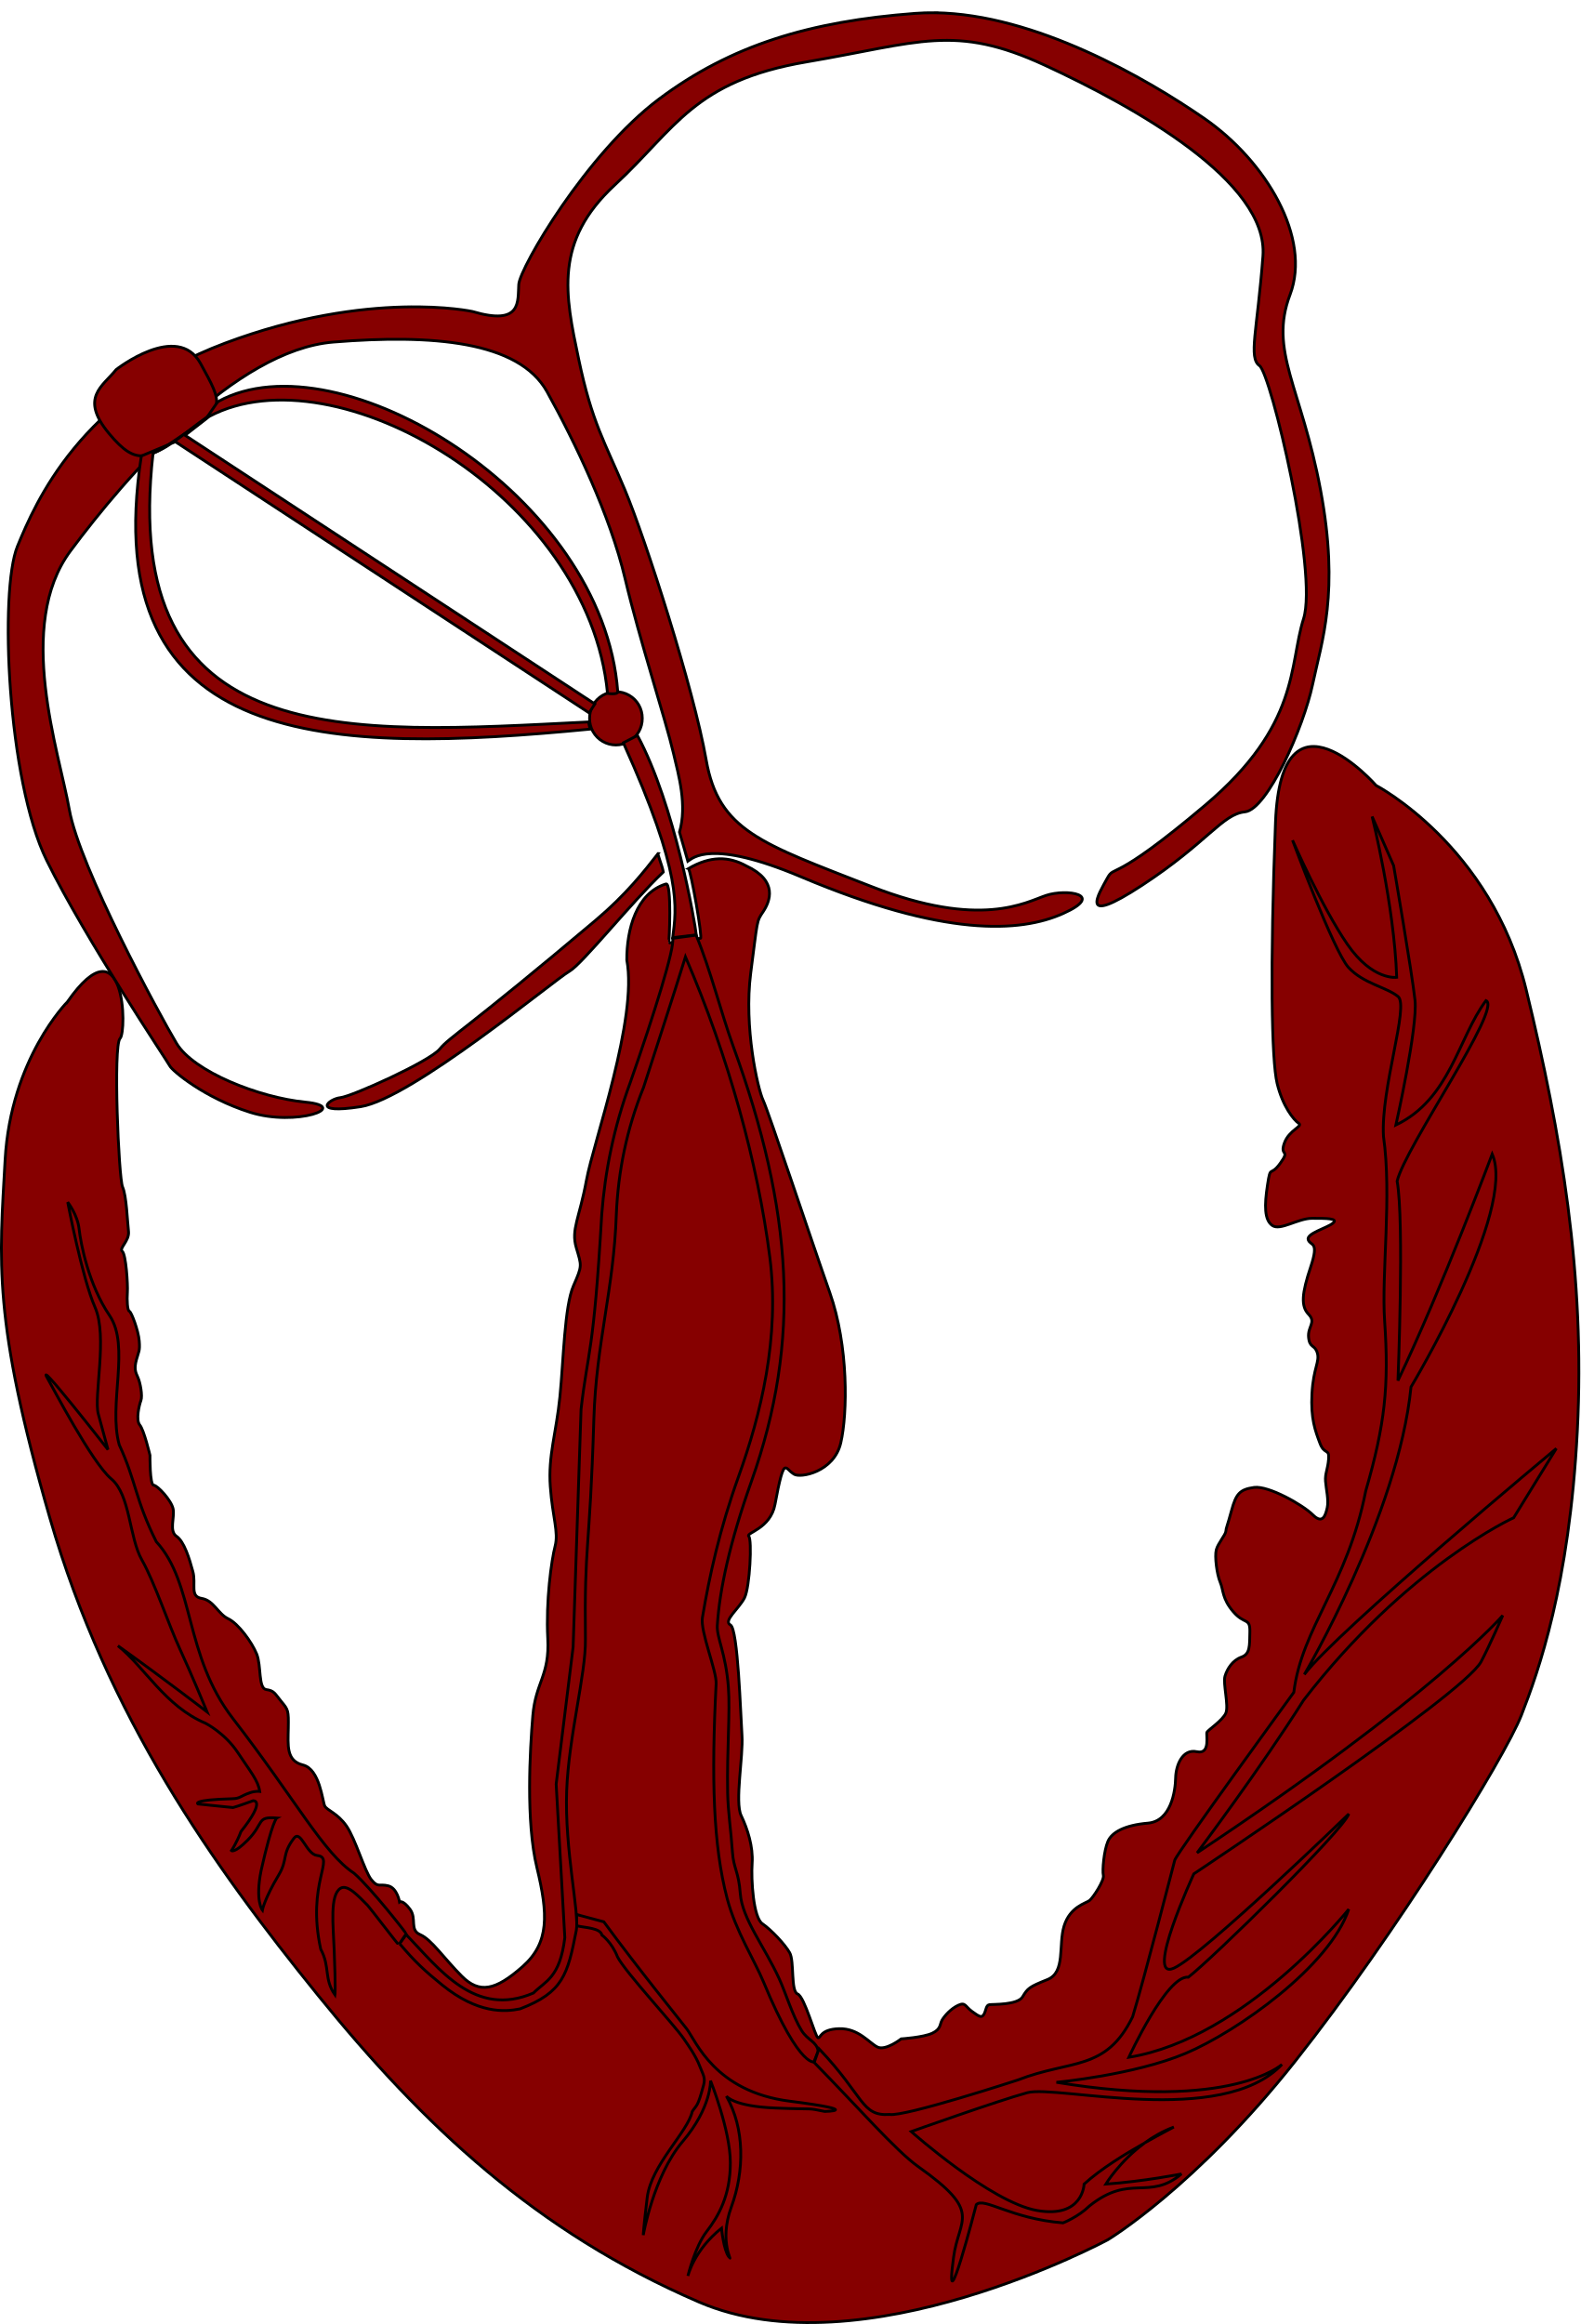
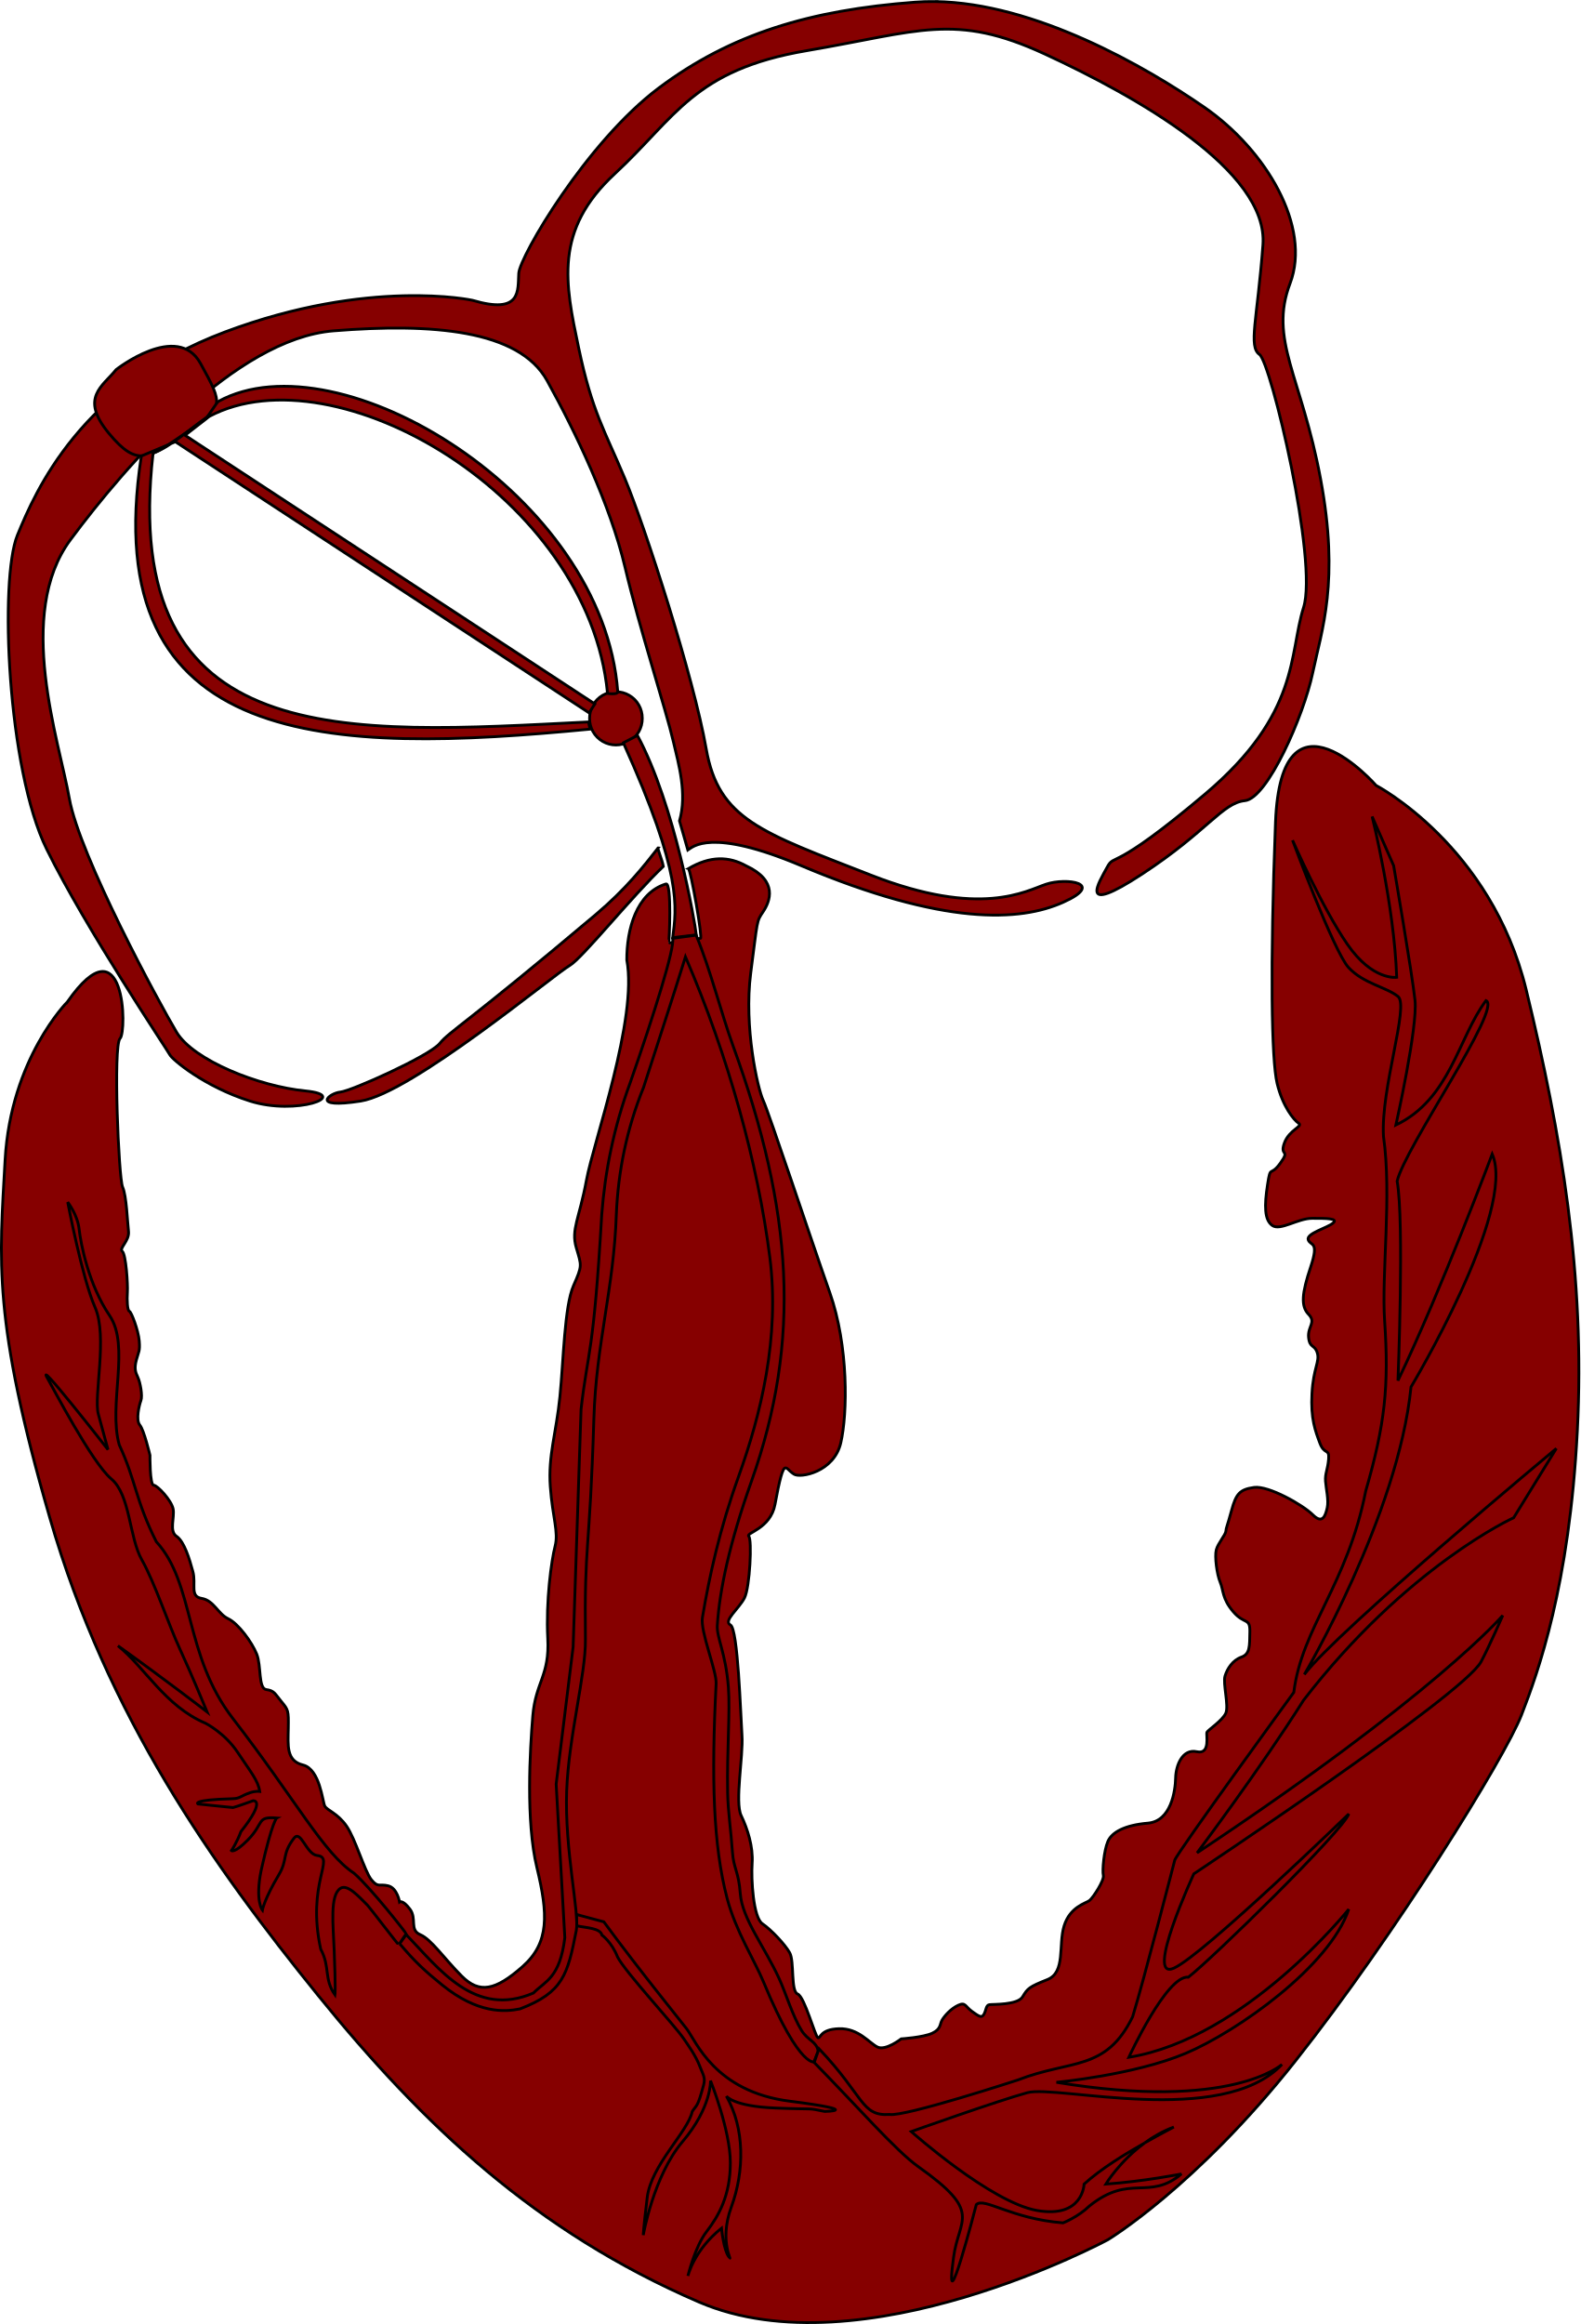
<svg xmlns="http://www.w3.org/2000/svg" id="svg2876" version="1.1" width="564.122" height="829.481">
  <defs id="defs2880">
    </defs>
  <path style="fill:#860000;stroke:#000000;stroke-width:1px;stroke-linecap:butt;stroke-linejoin:miter;stroke-opacity:1;fill-opacity:1" d="m 24.049,357.592 c 0,0 -20.238,20.238 -22.234,56.439 -1.995,36.201 -4.561,56.724 15.963,127.701 20.523,70.976 58.149,123.995 95.776,170.458 37.626,46.463 77.818,84.374 135.967,109.458 58.149,25.084 145.944,-22.234 145.944,-22.234 0,0 31.355,-18.813 66.986,-63.85 35.631,-45.037 74.682,-108.032 80.668,-123.425 5.986,-15.392 17.103,-46.177 19.953,-101.476 2.85,-55.299 -5.701,-105.752 -18.243,-157.345 -12.542,-51.593 -53.589,-72.972 -53.589,-72.972 0,0 -33.92,-38.766 -35.916,13.112 -1.995,51.878 -1.425,84.944 0.57,93.21 1.995,8.266 5.986,13.112 7.696,14.252 1.71,1.14 -3.421,2.28 -5.131,7.126 -1.71,4.846 2.28,1.995 -1.425,7.126 -3.706,5.131 -3.421,0.285 -4.561,7.696 -1.14,7.411 -1.14,12.542 1.71,14.537 2.85,1.995 9.121,-2.565 14.252,-2.565 5.131,0 9.407,0 7.411,1.71 -1.995,1.71 -9.692,3.706 -8.836,5.986 0.855,2.28 3.991,0.285 0.855,9.692 -3.136,9.407 -3.556,13.959 -0.734,16.882 2.822,2.923 -0.403,4.333 0,8.264 0.403,3.93 2.217,2.419 3.124,5.543 0.907,3.124 -1.411,5.341 -1.915,14.411 -0.504,9.07 1.209,13.404 2.822,17.737 1.612,4.333 3.426,1.814 3.124,5.644 -0.302,3.83 -1.31,5.14 -1.109,7.962 0.202,2.822 1.209,6.752 0.605,9.473 -0.605,2.721 -1.612,6.047 -5.14,2.519 -3.527,-3.527 -15.822,-10.481 -20.962,-9.776 -5.14,0.705 -6.45,2.318 -8.062,8.264 -1.612,5.946 -1.915,6.047 -2.016,7.357 -0.101,1.31 -2.822,4.333 -3.426,6.651 -0.605,2.318 0.202,8.768 1.411,11.59 1.209,2.822 0.605,5.744 4.636,10.481 4.031,4.737 6.047,2.016 5.946,7.155 -0.101,5.14 0.101,7.962 -3.023,9.07 -3.124,1.109 -5.039,4.132 -5.845,6.752 -0.806,2.62 1.411,10.582 0.302,13.202 -1.109,2.62 -6.349,6.047 -6.752,6.853 -0.403,0.806 1.411,8.062 -3.628,6.954 -5.039,-1.109 -7.458,4.737 -7.558,9.372 -0.101,4.636 -1.612,15.419 -9.876,16.125 -8.264,0.705 -12.9,3.225 -14.311,6.551 -1.411,3.326 -2.016,10.38 -1.612,12.093 0.403,1.713 -3.628,7.962 -4.938,8.969 -1.31,1.008 -6.954,2.217 -9.07,9.07 -2.116,6.853 0.605,16.528 -5.946,19.148 -6.551,2.62 -7.055,3.124 -8.869,6.148 -1.814,3.023 -10.683,2.62 -11.892,2.822 -1.209,0.202 -1.109,2.016 -1.915,3.426 -0.806,1.411 -1.713,0.806 -4.233,-1.008 -2.519,-1.814 -2.318,-3.426 -4.938,-2.217 -2.62,1.209 -4.837,3.729 -5.744,5.241 -0.907,1.512 -0.302,3.225 -3.527,4.737 -3.225,1.512 -11.086,2.016 -11.086,2.016 0,0 -5.543,4.333 -8.465,2.923 -2.923,-1.411 -6.752,-6.752 -13.706,-6.551 -6.954,0.202 -6.551,3.628 -7.558,3.225 -1.008,-0.403 -4.737,-14.613 -7.256,-15.621 -2.519,-1.008 -1.109,-11.69 -2.822,-14.714 -1.713,-3.023 -6.551,-8.163 -9.776,-10.38 -3.225,-2.217 -4.031,-15.722 -3.628,-21.567 0.403,-5.845 -1.612,-12.194 -3.93,-17.032 -2.318,-4.837 0.806,-21.164 0.302,-28.621 -0.504,-7.458 -1.411,-37.994 -4.132,-39.405 -2.721,-1.411 3.124,-5.845 5.039,-9.675 1.915,-3.83 2.721,-20.76 1.512,-21.97 -1.209,-1.209 7.76,-2.62 9.372,-11.388 1.612,-8.768 2.721,-13.101 3.729,-13.001 1.008,0.101 0.806,0.705 3.023,2.217 2.217,1.512 14.311,-0.705 16.729,-11.186 2.419,-10.481 2.822,-34.466 -3.93,-53.614 -6.752,-19.148 -21.869,-64.599 -23.784,-68.631 -1.915,-4.031 -6.954,-26.102 -4.434,-45.451 2.519,-19.35 2.016,-18.241 4.434,-21.869 2.419,-3.628 5.489,-11.017 -6.066,-16.359 -6.179,-3.423 -12.804,-3.618 -20.637,0.995 0.903,0.296 5.247,25.467 4.311,24.867 -0.58,-0.028 -11.527,1.764 -11.349,1.687 0.219,-0.095 1.217,-21.757 -0.977,-21.083 -10.599,3.256 -14.009,16.357 -13.957,27.127 3.964,20.953 -11.892,64.902 -14.411,78.608 -2.519,13.706 -5.543,17.536 -3.628,24.086 1.915,6.551 2.217,6.248 -1.008,13.605 -3.225,7.357 -3.527,26.606 -4.837,39.606 -1.31,13 -4.233,20.962 -3.426,32.048 0.806,11.086 3.023,16.225 1.713,21.264 -1.31,5.039 -3.326,19.652 -2.62,32.955 0.705,13.303 -4.333,15.52 -5.341,27.613 -1.008,12.093 -2.526,37.632 1.465,54.165 3.991,16.533 4.561,26.794 -5.131,35.346 -9.692,8.551 -15.393,9.692 -21.664,3.421 -6.271,-6.271 -10.832,-13.112 -14.822,-14.822 -3.991,-1.71 -1.14,-5.701 -3.706,-9.121 -2.565,-3.421 -3.706,-2.565 -3.706,-2.565 0,0 -0.811,-4.947 -4.036,-5.753 -3.225,-0.806 -3.628,0.806 -6.047,-2.217 -2.419,-3.023 -5.644,-14.512 -8.869,-19.148 -3.225,-4.636 -6.954,-5.543 -7.76,-7.155 -0.806,-1.612 -1.713,-13.101 -7.76,-14.613 -6.047,-1.512 -5.341,-6.954 -5.241,-13.202 0.101,-6.248 0,-6.45 -2.419,-9.372 -2.419,-2.923 -2.519,-3.93 -5.442,-4.333 -2.923,-0.403 -1.713,-8.465 -3.426,-12.698 -1.713,-4.233 -6.551,-10.884 -10.179,-12.597 -3.628,-1.713 -5.14,-6.551 -9.473,-7.256 -4.333,-0.705 -1.915,-5.039 -3.124,-9.574 -1.209,-4.535 -3.124,-10.783 -5.845,-12.597 -2.721,-1.814 -0.605,-6.752 -1.209,-9.776 -0.605,-3.023 -5.543,-8.365 -6.954,-8.465 -1.411,-0.101 -1.31,-10.683 -1.31,-10.683 0,0 -2.116,-8.969 -3.628,-10.783 -1.512,-1.814 -0.202,-7.155 0.403,-8.768 0.605,-1.612 -0.202,-6.349 -1.109,-8.264 -0.907,-1.915 -1.31,-3.225 -0.504,-6.248 0.806,-3.023 1.31,-3.023 1.008,-6.752 -0.302,-3.729 -2.822,-10.38 -3.527,-10.582 -0.705,-0.202 -0.907,-3.93 -0.705,-6.752 0.202,-2.822 -0.504,-13.504 -1.814,-14.613 -1.31,-1.109 2.62,-3.729 2.217,-7.155 -0.403,-3.426 -0.705,-12.698 -2.116,-15.822 -1.411,-3.124 -3.426,-50.591 -0.907,-53.01 2.519,-2.419 1.915,-42.73 -18.803,-13.056 z" id="ventricles">
    </path>
-   <path style="fill:#860000;stroke:#000000;stroke-width:1px;stroke-linecap:butt;stroke-linejoin:miter;stroke-opacity:1;fill-opacity:1" id="atrioventricular_node" d="m 337.21,294.665 a 9.407,9.407 0 1 1 -18.813,0 9.407,9.407 0 1 1 18.813,0 z" transform="translate(-107.9316,-38.2684)">
+   <path style="fill:#860000;fill-opacity:1;stroke:#000000;stroke-width:1px;stroke-linecap:butt;stroke-linejoin:miter;stroke-opacity:1" id="atrioventricular_node" d="m 337.21,294.665 a 9.407,9.407 0 1 1 -18.813,0 9.407,9.407 0 1 1 18.813,0 z" transform="translate(-107.9316,-38.2684)">
    </path>
-   <path style="fill:#860000;fill-opacity:1;stroke:#000000;stroke-width:1px;stroke-linecap:butt;stroke-linejoin:miter;stroke-opacity:1" d="m 236.785,311.246 c -0.428,-2.497 -2.314,-6.724 -1.825,-6.644 -5.011,6.426 -11.464,14.69 -22.373,23.891 -46.358,39.102 -51.997,41.503 -55.625,45.938 -3.628,4.434 -31.438,16.941 -35.469,17.344 -4.031,0.403 -10.89,6.041 7.25,3.219 18.14,-2.822 68.95,-45.15 74.594,-48.375 4.524,-2.585 22.144,-24.662 33.448,-35.372 z" id="atria2">
+   <path style="fill:#860000;fill-opacity:1;stroke:#000000;stroke-width:1px;stroke-linecap:butt;stroke-linejoin:miter;stroke-opacity:1" d="m 236.785,309.246 c -0.428,-2.497 -2.314,-6.724 -1.825,-6.644 -5.011,6.426 -11.464,14.69 -22.373,23.891 -46.358,39.102 -51.997,41.503 -55.625,45.938 -3.628,4.434 -31.438,16.941 -35.469,17.344 -4.031,0.403 -10.89,6.041 7.25,3.219 18.14,-2.822 68.95,-45.15 74.594,-48.375 4.524,-2.585 22.144,-24.662 33.448,-35.372 z" id="atria2">
    </path>
-   <path style="fill:#860000;fill-opacity:1;stroke:#000000;stroke-width:1px;stroke-linecap:butt;stroke-linejoin:miter;stroke-opacity:1" d="m 333.775,4.556 c -2.384,-0.032 -4.751,0.042 -7.094,0.219 -37.49,2.822 -65.701,11.275 -91.5,30.625 -25.799,19.35 -49.597,60.078 -50,66.125 -0.403,6.047 1.206,14.897 -16.531,9.656 0,0 -36.682,-8.068 -88.281,11.281 -51.599,19.35 -67.706,56.841 -74.156,72.562 -6.45,15.722 -3.64,83.472 10.469,112.094 14.109,28.621 43.131,71.731 43.938,73.344 0.806,1.612 12.097,11.291 28.625,16.531 16.528,5.241 36.278,-2.013 19.75,-3.625 -16.528,-1.612 -39.922,-10.891 -45.969,-20.969 -6.047,-10.078 -34.653,-62.879 -38.281,-83.438 -3.628,-20.559 -19.346,-65.707 0.406,-92.312 19.753,-26.606 58.835,-71.741 93.906,-74.562 35.071,-2.822 66.141,-0.421 76.219,17.719 10.078,18.14 22.572,44.36 27.812,66.531 5.241,22.171 14.491,50.375 17.312,62.469 1.864,7.989 4.947,18.474 2.158,28.211 0.056,0.313 2.894,9.847 3.014,10.368 1.612,-1.008 7.94,-8.128 40.391,5.578 51.113,21.588 78.213,19.947 93.531,13.094 15.318,-6.853 1.194,-8.887 -6.062,-6.469 -7.256,2.419 -23.366,12.1 -62.469,-3.219 -39.102,-15.318 -54.441,-19.76 -58.875,-45.156 -4.434,-25.396 -21.744,-79.01 -29,-96.344 -7.256,-17.334 -11.694,-23.772 -16.531,-46.75 -4.837,-22.978 -8.862,-41.938 12.906,-62.094 21.768,-20.156 28.188,-37.085 68.5,-43.938 40.312,-6.853 52.813,-13.697 85.062,1.219 32.249,14.915 79.828,41.519 77.812,68.125 -2.016,26.606 -5.25,36.272 -1.219,39.094 4.031,2.822 20.959,73.785 15.719,90.312 -5.241,16.528 -1.201,37.879 -35.062,66.5 -33.862,28.621 -32.241,20.978 -35.062,26.219 -2.822,5.241 -10.881,17.725 12.5,2.406 23.381,-15.318 28.625,-25.381 36.688,-26.188 8.062,-0.806 20.963,-30.244 24.188,-45.562 3.225,-15.318 9.665,-32.66 2.812,-69.344 -6.853,-36.684 -18.534,-49.563 -10.875,-69.719 7.659,-20.156 -8.485,-47.588 -30.656,-62.906 -20.786,-14.361 -60.339,-37.211 -96.094,-37.688 l 5e-5,-5e-5 z" id="atria">
+   <path style="fill:#860000;fill-opacity:1;stroke:#000000;stroke-width:1px;stroke-linecap:butt;stroke-linejoin:miter;stroke-opacity:1" d="m 333.775,0.556 c -2.384,-0.032 -4.751,0.042 -7.094,0.219 -37.49,2.822 -65.701,11.275 -91.5,30.625 -25.799,19.35 -49.597,60.078 -50,66.125 -0.403,6.047 1.206,14.897 -16.531,9.656 0,0 -36.682,-8.068 -88.281,11.281 -51.599,19.35 -67.706,56.841 -74.156,72.562 -6.45,15.722 -3.64,83.472 10.469,112.094 14.109,28.621 43.131,71.731 43.938,73.344 0.806,1.612 12.097,11.291 28.625,16.531 16.528,5.241 36.278,-2.013 19.75,-3.625 -16.528,-1.612 -39.922,-10.891 -45.969,-20.969 -6.047,-10.078 -34.653,-62.879 -38.281,-83.438 -3.628,-20.559 -19.346,-65.707 0.406,-92.312 19.753,-26.606 58.835,-71.741 93.906,-74.562 35.071,-2.822 66.141,-0.421 76.219,17.719 10.078,18.14 22.572,44.36 27.812,66.531 5.241,22.171 14.491,50.375 17.312,62.469 1.864,7.989 4.947,18.474 2.158,28.211 0.056,0.313 2.894,9.847 3.014,10.368 1.612,-1.008 7.94,-8.128 40.391,5.578 51.113,21.588 78.213,19.947 93.531,13.094 15.318,-6.853 1.194,-8.887 -6.062,-6.469 -7.256,2.419 -23.366,12.1 -62.469,-3.219 -39.102,-15.318 -54.441,-19.76 -58.875,-45.156 -4.434,-25.396 -21.744,-79.01 -29,-96.344 -7.256,-17.334 -11.694,-23.772 -16.531,-46.75 -4.837,-22.978 -8.862,-41.938 12.906,-62.094 21.768,-20.156 28.188,-37.085 68.5,-43.938 40.312,-6.853 52.813,-13.697 85.062,1.219 32.249,14.915 79.828,41.519 77.812,68.125 -2.016,26.606 -5.25,36.272 -1.219,39.094 4.031,2.822 20.959,73.785 15.719,90.312 -5.241,16.528 -1.201,37.879 -35.062,66.5 -33.862,28.621 -32.241,20.978 -35.062,26.219 -2.822,5.241 -10.881,17.725 12.5,2.406 23.381,-15.318 28.625,-25.381 36.688,-26.188 8.062,-0.806 20.963,-30.244 24.188,-45.562 3.225,-15.318 9.665,-32.66 2.812,-69.344 -6.853,-36.684 -18.534,-49.563 -10.875,-69.719 7.659,-20.156 -8.485,-47.588 -30.656,-62.906 -20.786,-14.361 -60.339,-37.211 -96.094,-37.688 l 5e-5,-5e-5 z" id="atria">
    </path>
-   <path style="fill:#860000;stroke:#000000;stroke-width:1px;stroke-linecap:butt;stroke-linejoin:miter;stroke-opacity:1;fill-opacity:1" d="m 41.442,131.934 c 0,0 21.869,-17.233 30.133,-2.217 8.264,15.016 8.465,15.52 -4.938,24.59 -13.404,9.07 -17.334,13.001 -27.815,0.302 -10.481,-12.698 -2.116,-16.729 2.62,-22.675 z" id="sinoatrial_node">
+   <path style="fill:#860000;fill-opacity:1;stroke:#000000;stroke-width:1px;stroke-linecap:butt;stroke-linejoin:miter;stroke-opacity:1" d="m 41.442,131.934 c 0,0 21.869,-17.233 30.133,-2.217 8.264,15.016 8.465,15.52 -4.938,24.59 -13.404,9.07 -17.334,13.001 -27.815,0.302 -10.481,-12.698 -2.116,-16.729 2.62,-22.675 z" id="sinoatrial_node">
    </path>
  <path style="fill:#860000;fill-opacity:1;stroke:#000000;stroke-width:1px;stroke-linecap:butt;stroke-linejoin:miter;stroke-opacity:1" d="m 50.453,162.758 12.156,-5.081 147.68,96.756 2.067,-3.182 -146.301,-95.892 8.686,-6.753 c 45.011,-23.789 135.374,28.56 142.118,98.778 0.025,0.265 3.738,0.538 3.669,-0.413 -5.089,-70.218 -99.576,-127.229 -142.526,-103.727 -0.67,0.367 -3.553,5.25 -4.316,5.775 -6.26,4.31 -12.457,10.259 -19.047,12.741 -12.166,107.173 69.002,100.225 155.442,95.917 l 0.57,2.565 C 118.353,269.14 34.168,268.434 50.453,162.758 z" id="internodal_fibres">
    </path>
  <path style="fill:#860000;fill-opacity:1;stroke:#000000;stroke-width:1px;stroke-linecap:butt;stroke-linejoin:miter;stroke-opacity:1" d="m 222.52,265.118 c 21.23,47.068 18.975,58.784 17.619,69.56 l 8.429,-0.996 c -0.517,-4.476 -7.595,-46.182 -21.009,-71.185 l -5.039,2.62 z" id="bundle_of_his">
    </path>
  <path style="fill:#860000;stroke:#000000;stroke-width:1px;stroke-linecap:butt;stroke-linejoin:miter;stroke-opacity:1;fill-opacity:1" d="m 240.127,334.904 c 0.8,3.341 -6.592,26.99 -15.091,51.335 -6.004,16.317 -9.057,31.979 -10.229,47.222 -2.906,50.313 -4.954,48.287 -7.384,69.54 l -2.833,84.833 -6.054,48.956 3.091,54.809 c -1.778,14.414 -6.913,15.406 -11.208,19.751 -20.852,8.983 -33.603,-8.566 -45.408,-20.838 l -2.361,3.195 c 5.258,6.29 9.053,9.799 15.212,14.78 12.684,10.257 22.29,9.654 27.774,8.523 15.407,-5.909 16.992,-12.222 20.094,-28.029 1.171,-5.967 -4.211,-28.778 -3.444,-49.775 0.706,-19.343 6.845,-41.613 6.695,-54.024 -0.427,-35.337 1.53,-29.932 3.013,-78.758 0.819,-26.969 7.109,-46.295 8.02,-72.959 0.64,-15.392 3.719,-30.54 9.732,-45.394 4.781,-14.919 10.166,-31.134 14.947,-46.564 15.246,35.318 25.84,73.616 30.116,107.223 3.652,28.704 -3.279,56.315 -11.132,78.187 -6.822,19.001 -10.444,35.663 -12.926,50.387 -0.846,5.017 5.121,19.051 4.887,23.635 -1.719,33.721 -1.069,57.703 3.938,76.68 3.079,11.67 9.804,22.094 12.952,29.707 13.405,32.417 18.86,28.503 18.121,28.428 l 1.411,-3.628 c -0.464,-3.466 -3.686,-3.804 -5.923,-7.409 -3.113,-5.015 -5.641,-13.334 -7.93,-18.359 -5.268,-11.566 -13.27,-21.44 -13.941,-30.468 -0.599,-8.059 -2.399,-8.88 -2.807,-14.896 -0.534,-7.887 -1.593,-14.424 -1.713,-21.188 -0.274,-15.489 0.951,-28.736 0.262,-37.669 -0.941,-12.183 -4.223,-17.661 -3.948,-21.992 0.811,-12.77 4.443,-29.624 12.169,-51.383 17.918,-50.467 14.851,-96.576 -6.531,-155.436 -4.301,-11.84 -8.062,-27.193 -13.198,-39.54 l -8.37,1.116 z" id="bundle_branches">
    </path>
  <path style="fill:#860000;fill-opacity:1;stroke:#000000;stroke-width:1px;stroke-linecap:butt;stroke-linejoin:miter;stroke-opacity:1" d="m 290.648,736.138 c 15.308,15.579 29.169,31.525 37.108,37.148 23.299,16.508 14.483,18.259 12.638,32.417 -3.658,26.849 8.116,-18.82 8.116,-18.82 2.778,-2.778 12.341,5.017 30.965,6.507 0,0 5.368,-2.066 9.455,-6.058 14.554,-11.648 21.161,-1.694 32.813,-11.406 0,0 -13.406,2.661 -27,3.625 0,0 4.909,-8.144 13.875,-14.688 -7.085,4.007 -15.572,9.184 -21.625,14.688 0,0 -0.337,12.32 -16.841,9.406 -16.5,-2.91 -44.858,-28.158 -44.858,-28.158 0,0 30.74,-10.952 41.42,-13.873 10.676,-2.914 69.369,12.602 90.926,-10.096 0,0 -18.099,16.683 -80.512,6.384 0,0 27.685,-2.57 46.128,-10.336 18.435,-7.777 51.431,-31.049 58.219,-51.438 0,0 -36.762,46.061 -78.503,52.848 0,0 13.516,-29.444 21.253,-28.598 8.73,-6.787 55.319,-52.419 57.25,-58.25 0,0 -51.725,50.17 -62.405,55.019 -10.676,4.849 7.092,-33.644 7.092,-33.644 0,0 96.251,-63.925 102.538,-75.703 3.002,-5.624 7.75,-16.531 7.75,-16.531 0,0 -24.081,28.281 -109.117,84.732 0,0 22.702,-30.201 37.993,-54.454 36.947,-47.904 75.02,-65.153 75.02,-65.153 l 15.219,-24.706 c 0,0 -78.298,65.126 -89.953,80.655 0,0 33.529,-56.856 38.083,-102.615 0,0 37.795,-62.97 28.99,-83.134 0,0 -18.017,48.141 -33.647,80.852 0,0 2.297,-57.072 -0.301,-71.172 2.751,-11.949 37.754,-62.043 31.718,-64.457 -9.972,13.36 -12.724,35.109 -32.157,44.414 0,0 7.854,-35.027 6.823,-44.529 -1.016,-9.502 -7.63,-48.048 -7.63,-48.048 l -7.678,-17.536 c 0,0 7.899,31.615 8.776,57.396 0,0 -8.588,1.294 -17.625,-11.812 -9.034,-13.106 -19.556,-37.112 -19.556,-37.112 0,0 14.686,39.618 19.963,45.393 5.28,5.771 13.684,7.063 17.711,10.393 4.02,3.334 -6.242,32.814 -5.212,49.93 3.03,21.103 -0.748,48.925 0.407,65.862 1.584,23.22 0.149,36.849 -6.748,60.697 -6.601,33.547 -22.77,48.556 -25.676,71.862 0,0 -41.526,56.994 -42.501,59.9 0,0 -11.027,42.836 -15.033,55.892 -9.576,19.563 -21.974,15.146 -41.009,22.567 0,0 -40.356,13.185 -45.748,12.292 -10.172,0.675 -8.981,-6.416 -25.189,-23.453 l -1.722,4.897 z m 128.376,23.039 c -3.886,1.454 -7.34,3.441 -10.344,5.625 5.344,-3.019 10.344,-5.625 10.344,-5.625 z" id="purkinje_fibres3">
    </path>
  <path style="fill:#860000;fill-opacity:1;stroke:#000000;stroke-width:1px;stroke-linecap:butt;stroke-linejoin:miter;stroke-opacity:1" d="m 126.38,668.587 c -10.831,-7.089 -20.719,-26.042 -43.259,-55.238 -17.462,-22.62 -13.544,-48.068 -27.326,-63.083 -7.523,-15.022 -7.192,-21.565 -13.235,-34.591 -4.014,-14.442 4.006,-35.165 -3.454,-46.145 -7.467,-10.973 -10.294,-25.656 -10.866,-30.858 -0.581,-5.193 -4.066,-9.592 -4.066,-9.592 0,0 5.165,27.153 9.758,37.551 4.59,10.395 -0.561,31.726 1.162,38.077 1.721,6.358 3.456,12.697 3.456,12.697 0,0 -27.362,-35.019 -21.252,-24.835 1.319,2.197 15.508,29.475 22.398,35.246 6.886,5.78 6.344,20.844 10.941,28.926 4.586,8.093 9.584,23.224 13.609,31.89 4.016,8.657 9.691,22.395 9.691,22.395 0,0 -15.428,-11.898 -31.843,-23.619 9.645,7.713 16.829,21.534 31.27,27.653 0,0 6.881,3.467 11.476,10.391 4.59,6.938 7.318,10.038 7.873,13.942 0,0 -1.473,-0.223 -3.48,0.471 -3.581,1.238 -3.457,2.062 -6.284,2.136 -14.818,0.397 -12.285,1.87 -12.285,1.87 0,0 7.727,0.826 12.519,1.283 1.297,-0.301 7.161,-2.439 7.161,-2.439 0,0 4.842,-0.526 -4.336,11.013 -1.531,4.098 -3.395,6.794 -3.395,6.794 0,0 1.03,1.053 5.764,-3.71 6.098,-6.135 2.977,-8.518 10.435,-7.936 0,0 -1.575,0.83 -5.595,18.727 -2.204,10.854 0.448,14.167 0.448,14.167 0,0 0.687,-3.944 5.852,-12.601 3.293,-5.521 0.999,-7.265 5.394,-13.043 2.506,-3.297 4.378,5.693 8.316,6.135 6.653,0.745 -3.903,9.742 1.26,33.428 3.456,6.437 1.039,10.496 5.094,16.345 0,0 0.282,-1.691 -0.292,-16.126 -0.348,-8.756 -1.608,-19.517 2.255,-21.936 2.506,-1.57 6.441,2.833 9.678,6.074 0.758,0.759 11.078,14.33 11.116,14.069 l 2.657,-3.924 c -0.073,-0.32 -12.457,-16.22 -18.612,-21.601 z" id="purkinje_fibres1">
    </path>
  <path style="fill:#860000;fill-opacity:1;stroke:#000000;stroke-width:1px;stroke-linecap:butt;stroke-linejoin:miter;stroke-opacity:1" d="m 214.883,690.688 c 0,0 3.447,2.402 5.571,7.802 2.833,5.487 20.325,24.28 23.626,29.17 1.651,2.442 4.275,5.989 5.803,10.009 1.063,2.795 2.009,3.862 1.287,6.517 -2.223,8.186 -2.365,6.851 -4.062,9.454 -1.553,7.278 -14.651,19.057 -16.064,30.659 -1.412,11.606 -1.412,13.446 -1.412,13.446 0,0 3.649,-21.143 14.027,-33.36 10.373,-12.215 9.982,-21.743 9.982,-21.743 0,0 7.074,17.714 7.074,29.311 0,11.604 -4.181,18.974 -8.425,24.475 -4.245,5.494 -6.725,15.904 -6.725,15.904 0,0 2.09,-9.115 11.993,-17.044 0,0 0.737,7.796 2.626,10.242 1.886,2.446 -3.838,-4.987 0.881,-17.81 4.713,-12.821 4.827,-27.99 -1.776,-39.592 0,0 2.369,3.66 17.458,4.266 15.093,0.618 10.797,-0.166 17.671,1.219 0,0 14.366,-0.245 -12.479,-3.656 -26.85,-3.409 -33.533,-21.588 -36.832,-25.861 -2.144,-2.779 -17.249,-21.383 -29.546,-38.147 l -9.721,-2.62 0.054,4.031 c 3.288,0.737 8.381,0.756 8.989,3.328 l 2e-5,0 z" id="purkinje_fibres2">
    </path>
</svg>
